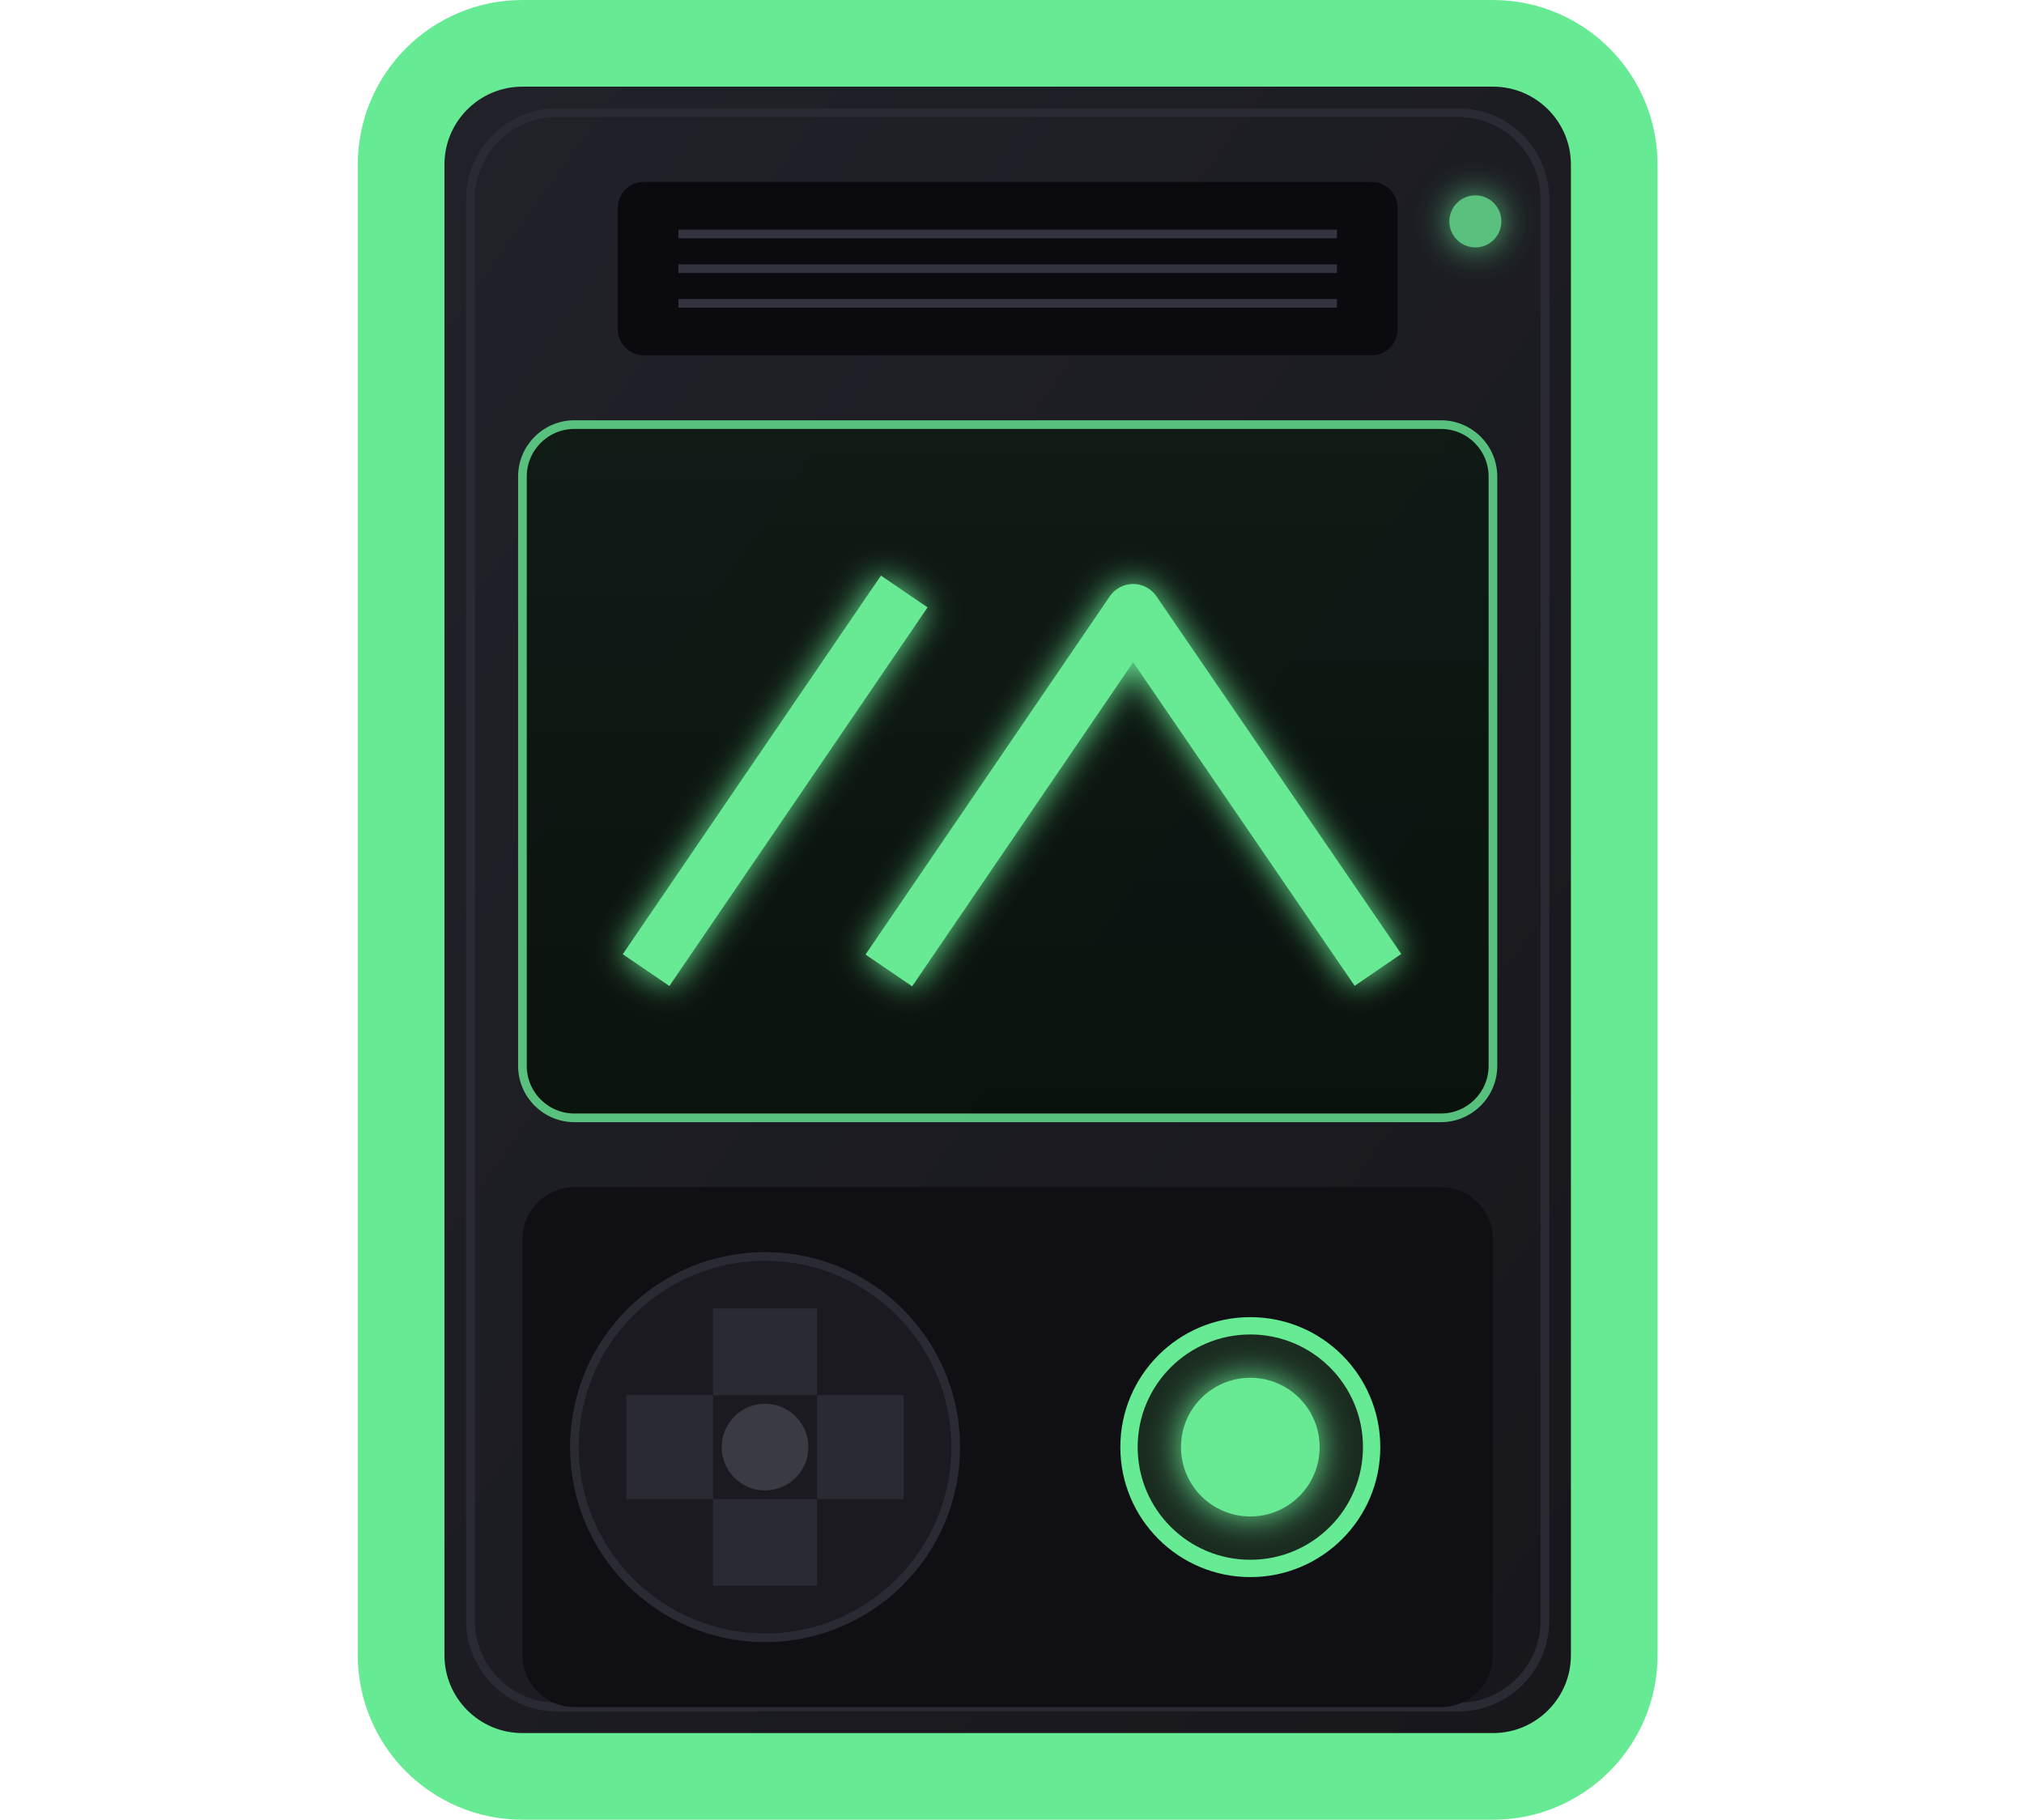
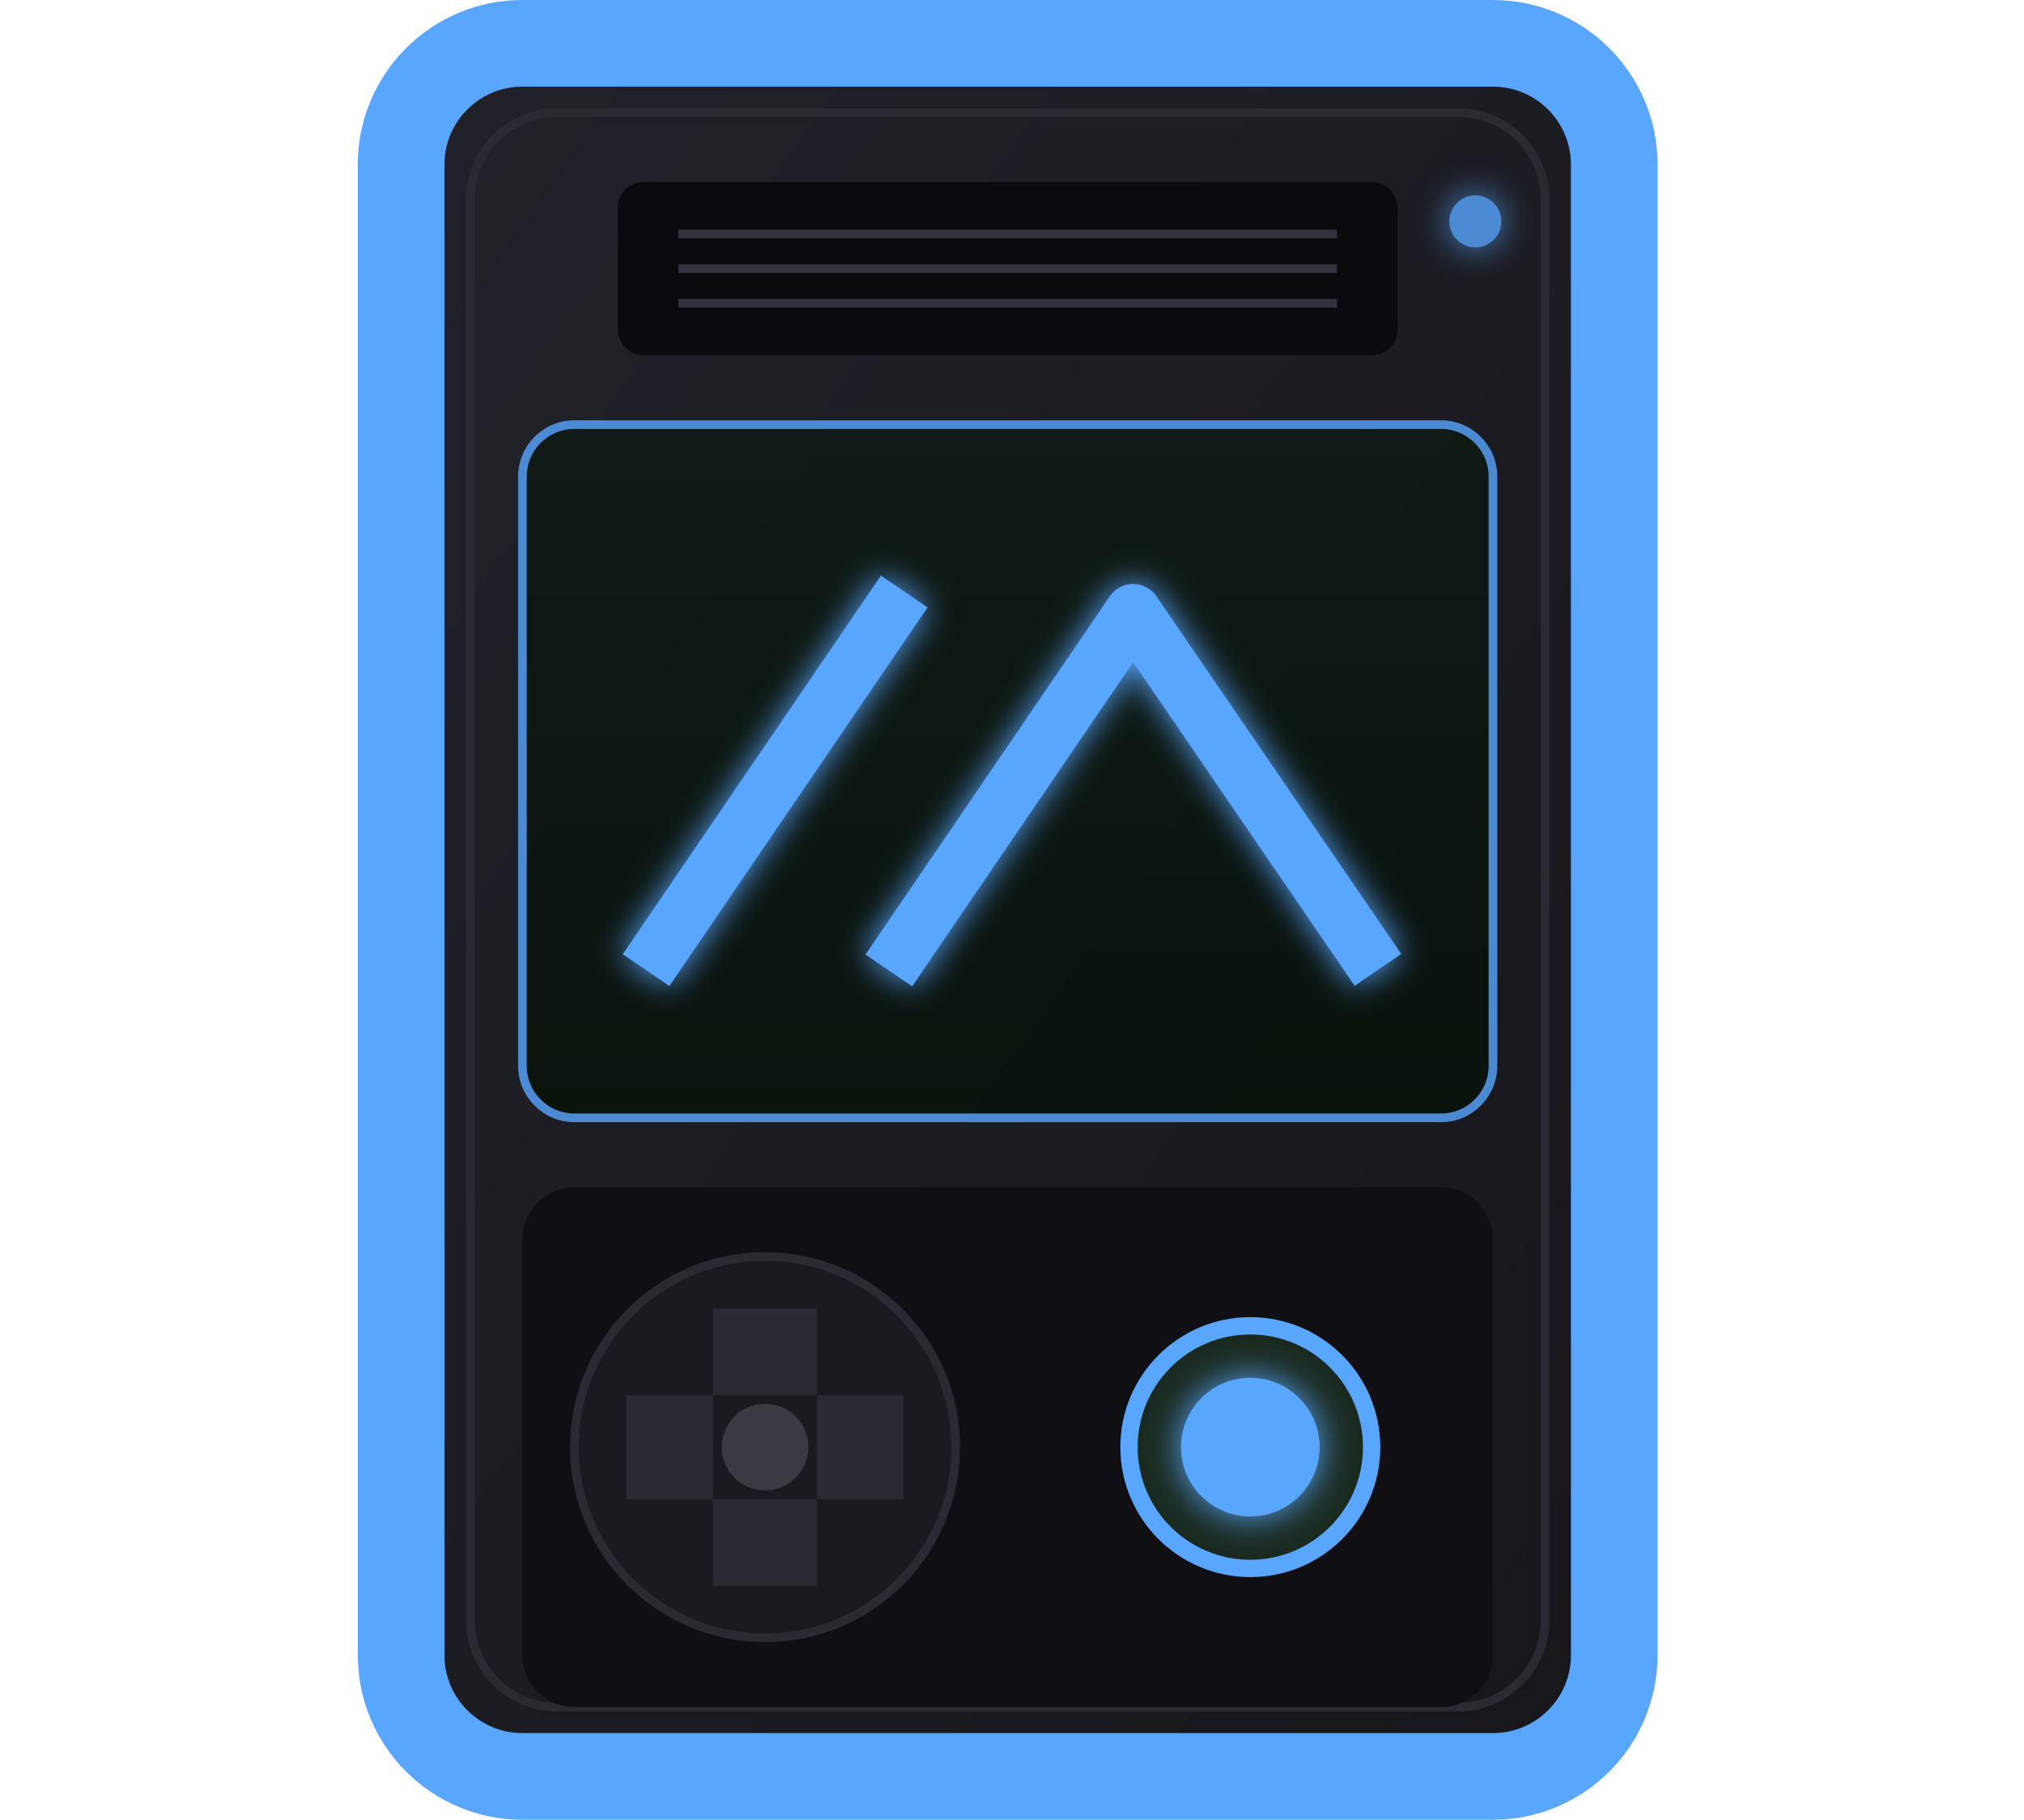
<svg xmlns="http://www.w3.org/2000/svg" viewBox="0 0 233.576 210" fill="none" version="1.1" id="svg22" width="233.576" height="210">
  <defs id="defs6">
    <linearGradient id="bodyGrad" x1="29.58" y1="34.651" x2="207.063" y2="212.134" gradientTransform="matrix(0.8451542,0,0,1.183216,16.28954,-41)" gradientUnits="userSpaceOnUse">
      <stop offset="0%" style="stop-color:#22222a" id="stop2" />
      <stop offset="100%" style="stop-color:#16161b" id="stop3" />
    </linearGradient>
    <linearGradient id="screenGrad" x1="36.829" y1="105.711" x2="36.829" y2="201.382" gradientTransform="matrix(1.181127,0,0,0.8466488,16.28954,-41)" gradientUnits="userSpaceOnUse">
      <stop offset="0%" style="stop-color:#0c1a12" id="stop4" />
      <stop offset="100%" style="stop-color:#061008" id="stop5" />
    </linearGradient>
    <filter id="glow" x="-0.8" y="-0.8" width="2.6" height="2.6">
      <feGaussianBlur stdDeviation="2" result="coloredBlur" id="feGaussianBlur5" />
      <feMerge id="feMerge6">
        <feMergeNode in="coloredBlur" id="feMergeNode5" />
        <feMergeNode in="SourceGraphic" id="feMergeNode6" />
      </feMerge>
    </filter>
  </defs>
-   <rect x="46.29" y="5" width="140" height="200" rx="14" fill="url(#bodyGrad)" stroke="#67ea94" stroke-width="10" stroke-linecap="round" stroke-linejoin="round" id="rect6" style="fill:url(#bodyGrad)" />
+   <rect x="46.29" y="5" width="140" height="200" rx="14" fill="url(#bodyGrad)" stroke="#58A6FF" stroke-width="10" stroke-linecap="round" stroke-linejoin="round" id="rect6" style="fill:url(#bodyGrad)" />
  <rect x="54.29" y="13" width="124" height="184" rx="10" fill="none" stroke="#2a2a32" stroke-width="1" id="rect7" />
  <rect x="71.29" y="21" width="90" height="20" rx="3" fill="#0a0a0f" id="rect8" />
  <g stroke="#333340" stroke-width="1" id="g10" transform="translate(16.28954,-41)">
    <line x1="62" y1="68" x2="138" y2="68" id="line8" />
    <line x1="62" y1="72" x2="138" y2="72" id="line9" />
    <line x1="62" y1="76" x2="138" y2="76" id="line10" />
  </g>
-   <rect x="60.29" y="49" width="112" height="80" rx="6" fill="url(#screenGrad)" stroke="#67ea94" stroke-width="1" opacity="0.8" id="rect10" style="fill:url(#screenGrad)" />
+   <rect x="60.29" y="49" width="112" height="80" rx="6" fill="url(#screenGrad)" stroke="#58A6FF" stroke-width="1" opacity="0.8" id="rect10" style="fill:url(#screenGrad)" />
  <g transform="matrix(0.95,0,0,0.95,69.28954,64)" filter="url(#glow)" id="g14">
    <g transform="matrix(0.802386,0,0,0.460028,-421.748,-122.127)" id="g13">
      <g transform="matrix(0.579082,0,0,1.01004,460.975,-39.6867)" id="g11">
-         <path d="m 250.908,330.267 -57.782,84.738 -12.188,-8.311 63.864,-93.657 c 1.372,-2.013 3.651,-3.218 6.087,-3.221 2.437,-0.002 4.717,1.199 6.093,3.21 l 64.012,93.51 -12.173,8.333 z" fill="#67ea94" id="path10" />
+         <path d="m 250.908,330.267 -57.782,84.738 -12.188,-8.311 63.864,-93.657 c 1.372,-2.013 3.651,-3.218 6.087,-3.221 2.437,-0.002 4.717,1.199 6.093,3.21 l 64.012,93.51 -12.173,8.333 z" fill="#58A6FF" id="path10" />
      </g>
      <g transform="matrix(0.582378,0,0,1.01579,485.019,-211.182)" id="g12">
-         <path d="m 87.642,581.398 67.115,-98.421 -12.119,-8.264 -67.115,98.421 z" fill="#67ea94" id="path11" />
+         <path d="m 87.642,581.398 67.115,-98.421 -12.119,-8.264 -67.115,98.421 z" fill="#58A6FF" id="path11" />
      </g>
    </g>
  </g>
  <rect x="60.29" y="137" width="112" height="60" rx="6" fill="#0f0f14" id="rect14" />
  <g transform="translate(88.28954,167)" id="g17">
    <circle cx="0" cy="0" r="22" fill="#1a1a20" stroke="#2a2a32" stroke-width="1" id="circle14" />
    <path d="M -6,-16 H 6 V -6 H -6 Z" fill="#2a2a32" rx="1" id="path14" />
    <path d="M -6,6 H 6 V 16 H -6 Z" fill="#2a2a32" rx="1" id="path15" />
    <path d="M -16,-6 H -6 V 6 h -10 z" fill="#2a2a32" rx="1" id="path16" />
    <path d="M 6,-6 H 16 V 6 H 6 Z" fill="#2a2a32" rx="1" id="path17" />
    <circle cx="0" cy="0" r="5" fill="#3a3a42" id="circle17" />
  </g>
-   <circle cx="144.29" cy="167" r="14" fill="#1a2a1f" stroke="#67ea94" stroke-width="2" id="circle18" />
-   <circle cx="144.29" cy="167" r="8" fill="#67ea94" filter="url(#glow)" id="circle19" />
-   <circle cx="170.262" cy="25.548" r="3" fill="#67ea94" opacity="0.8" filter="url(#glow)" id="circle20" />
+   <circle cx="144.29" cy="167" r="14" fill="#1a2a1f" stroke="#58A6FF" stroke-width="2" id="circle18" />
+   <circle cx="144.29" cy="167" r="8" fill="#58A6FF" filter="url(#glow)" id="circle19" />
+   <circle cx="170.262" cy="25.548" r="3" fill="#58A6FF" opacity="0.8" filter="url(#glow)" id="circle20" />
</svg>
